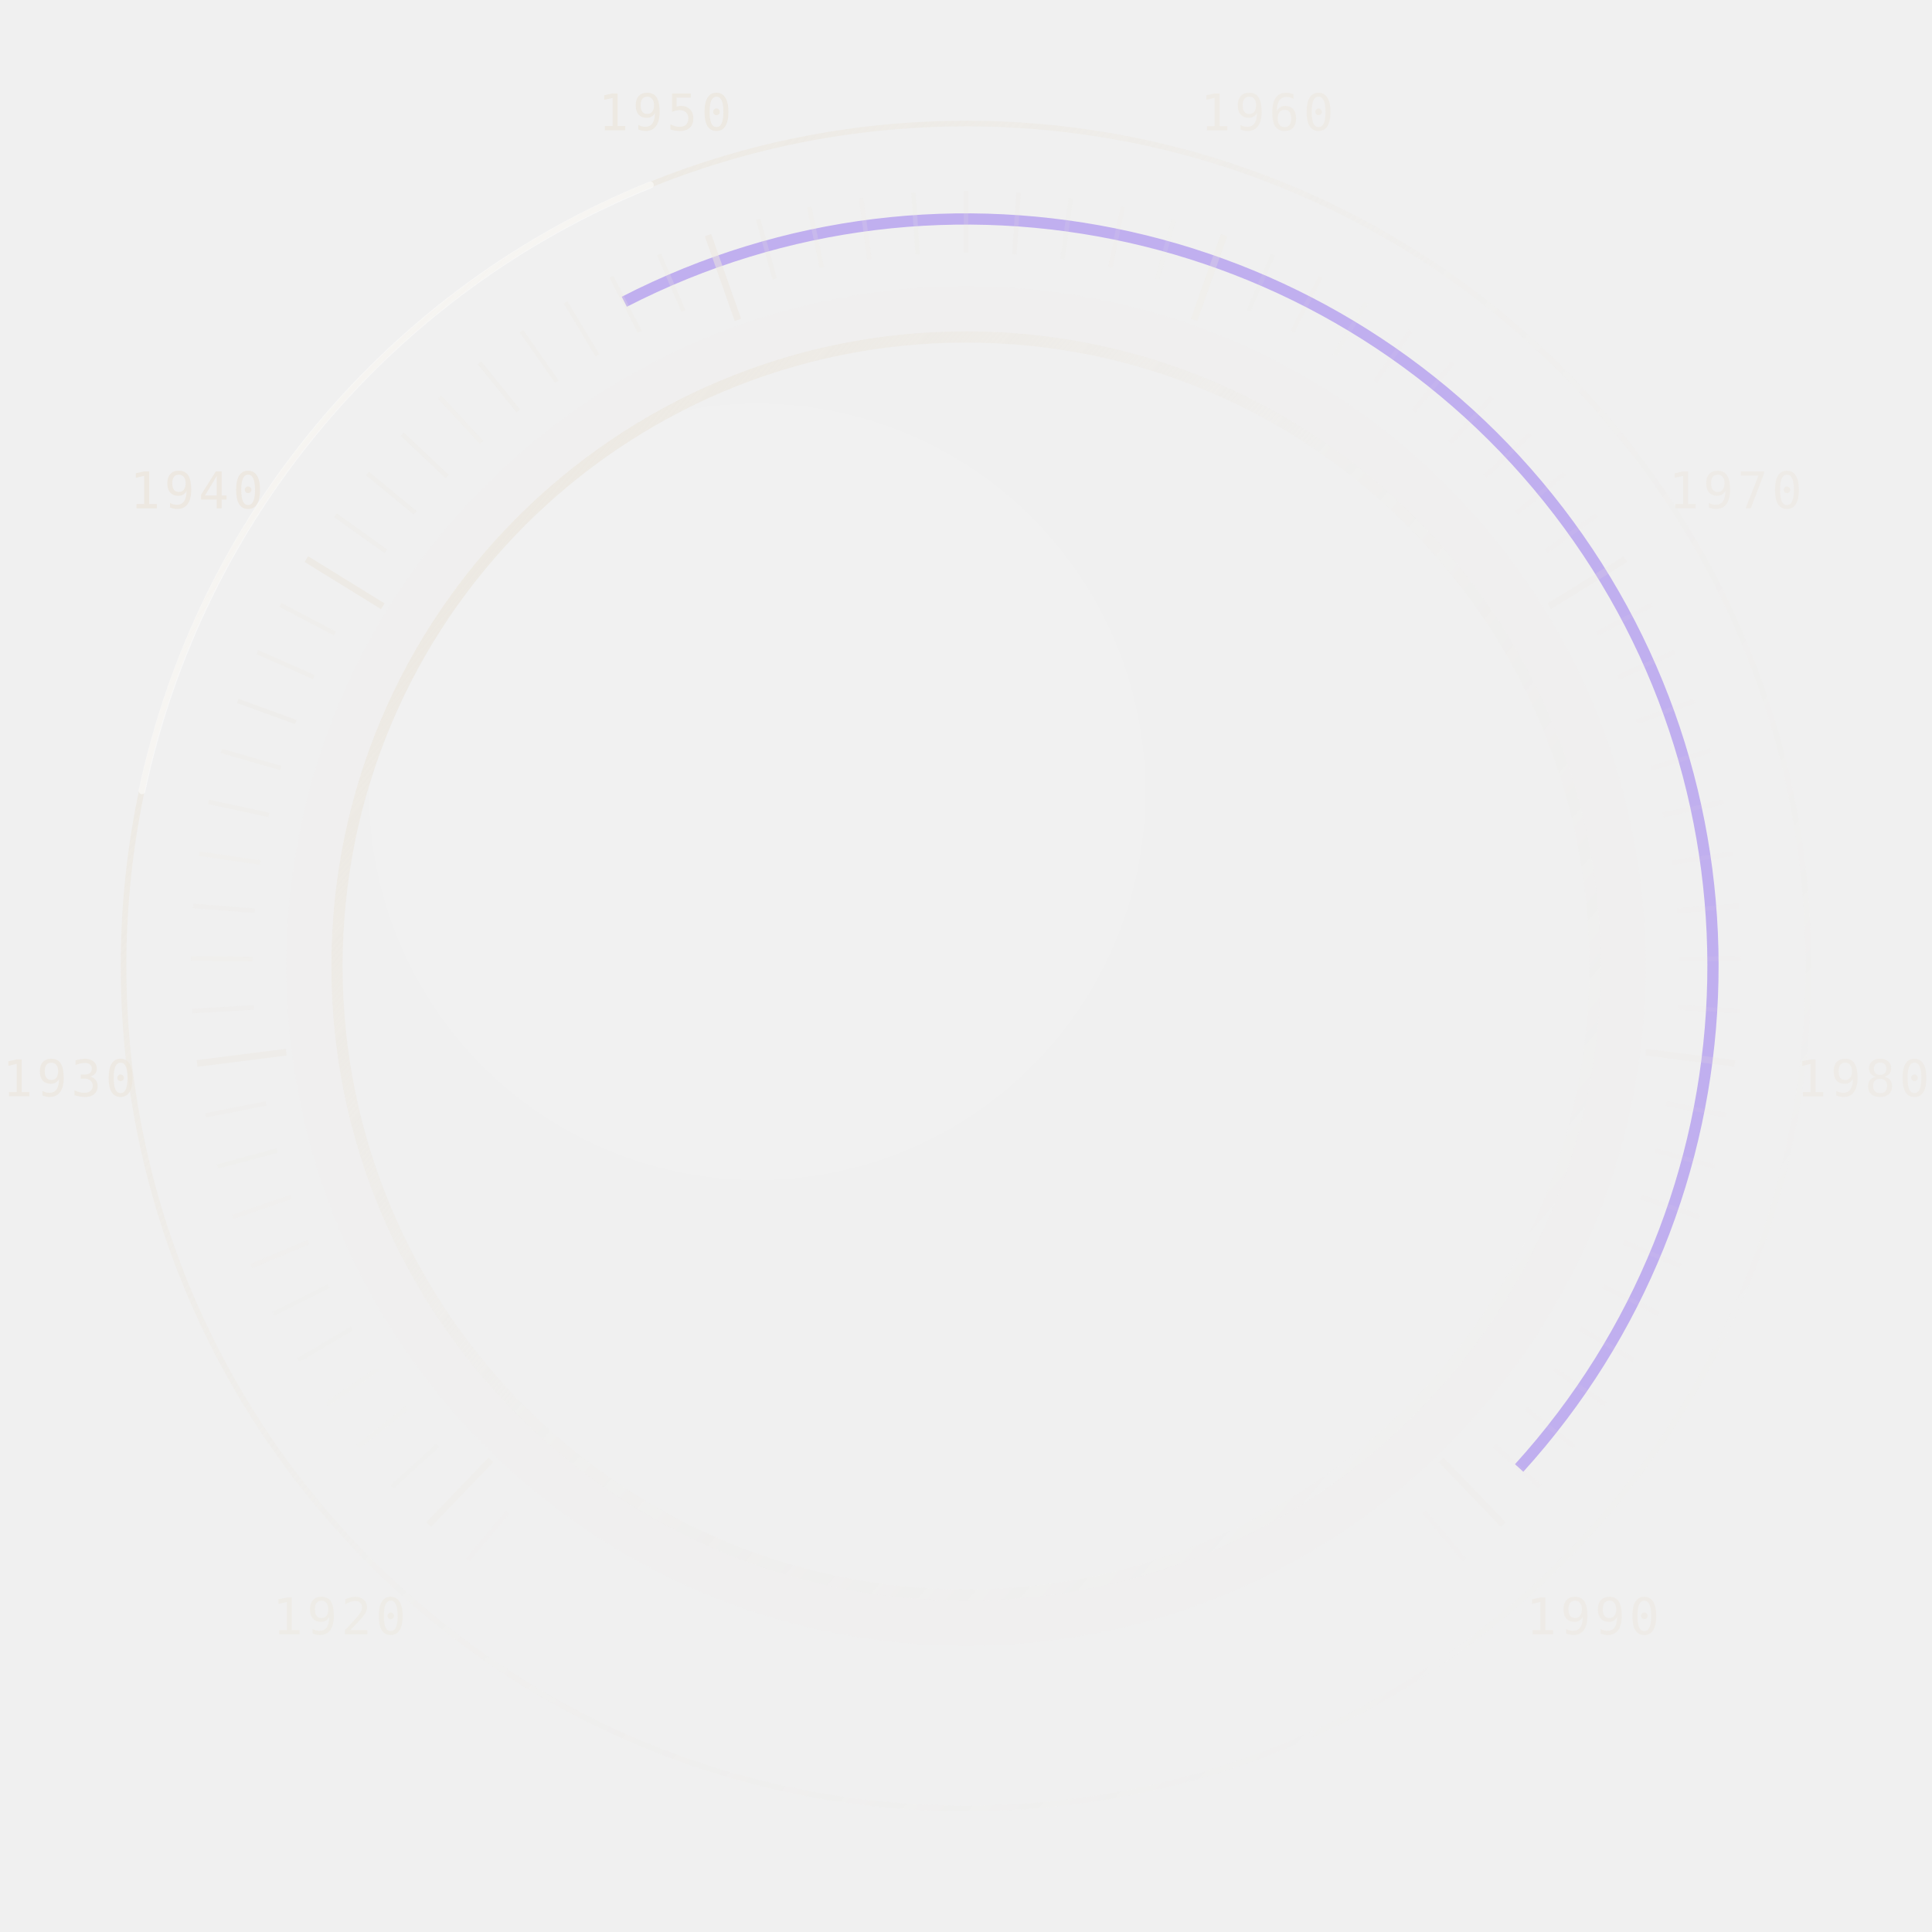
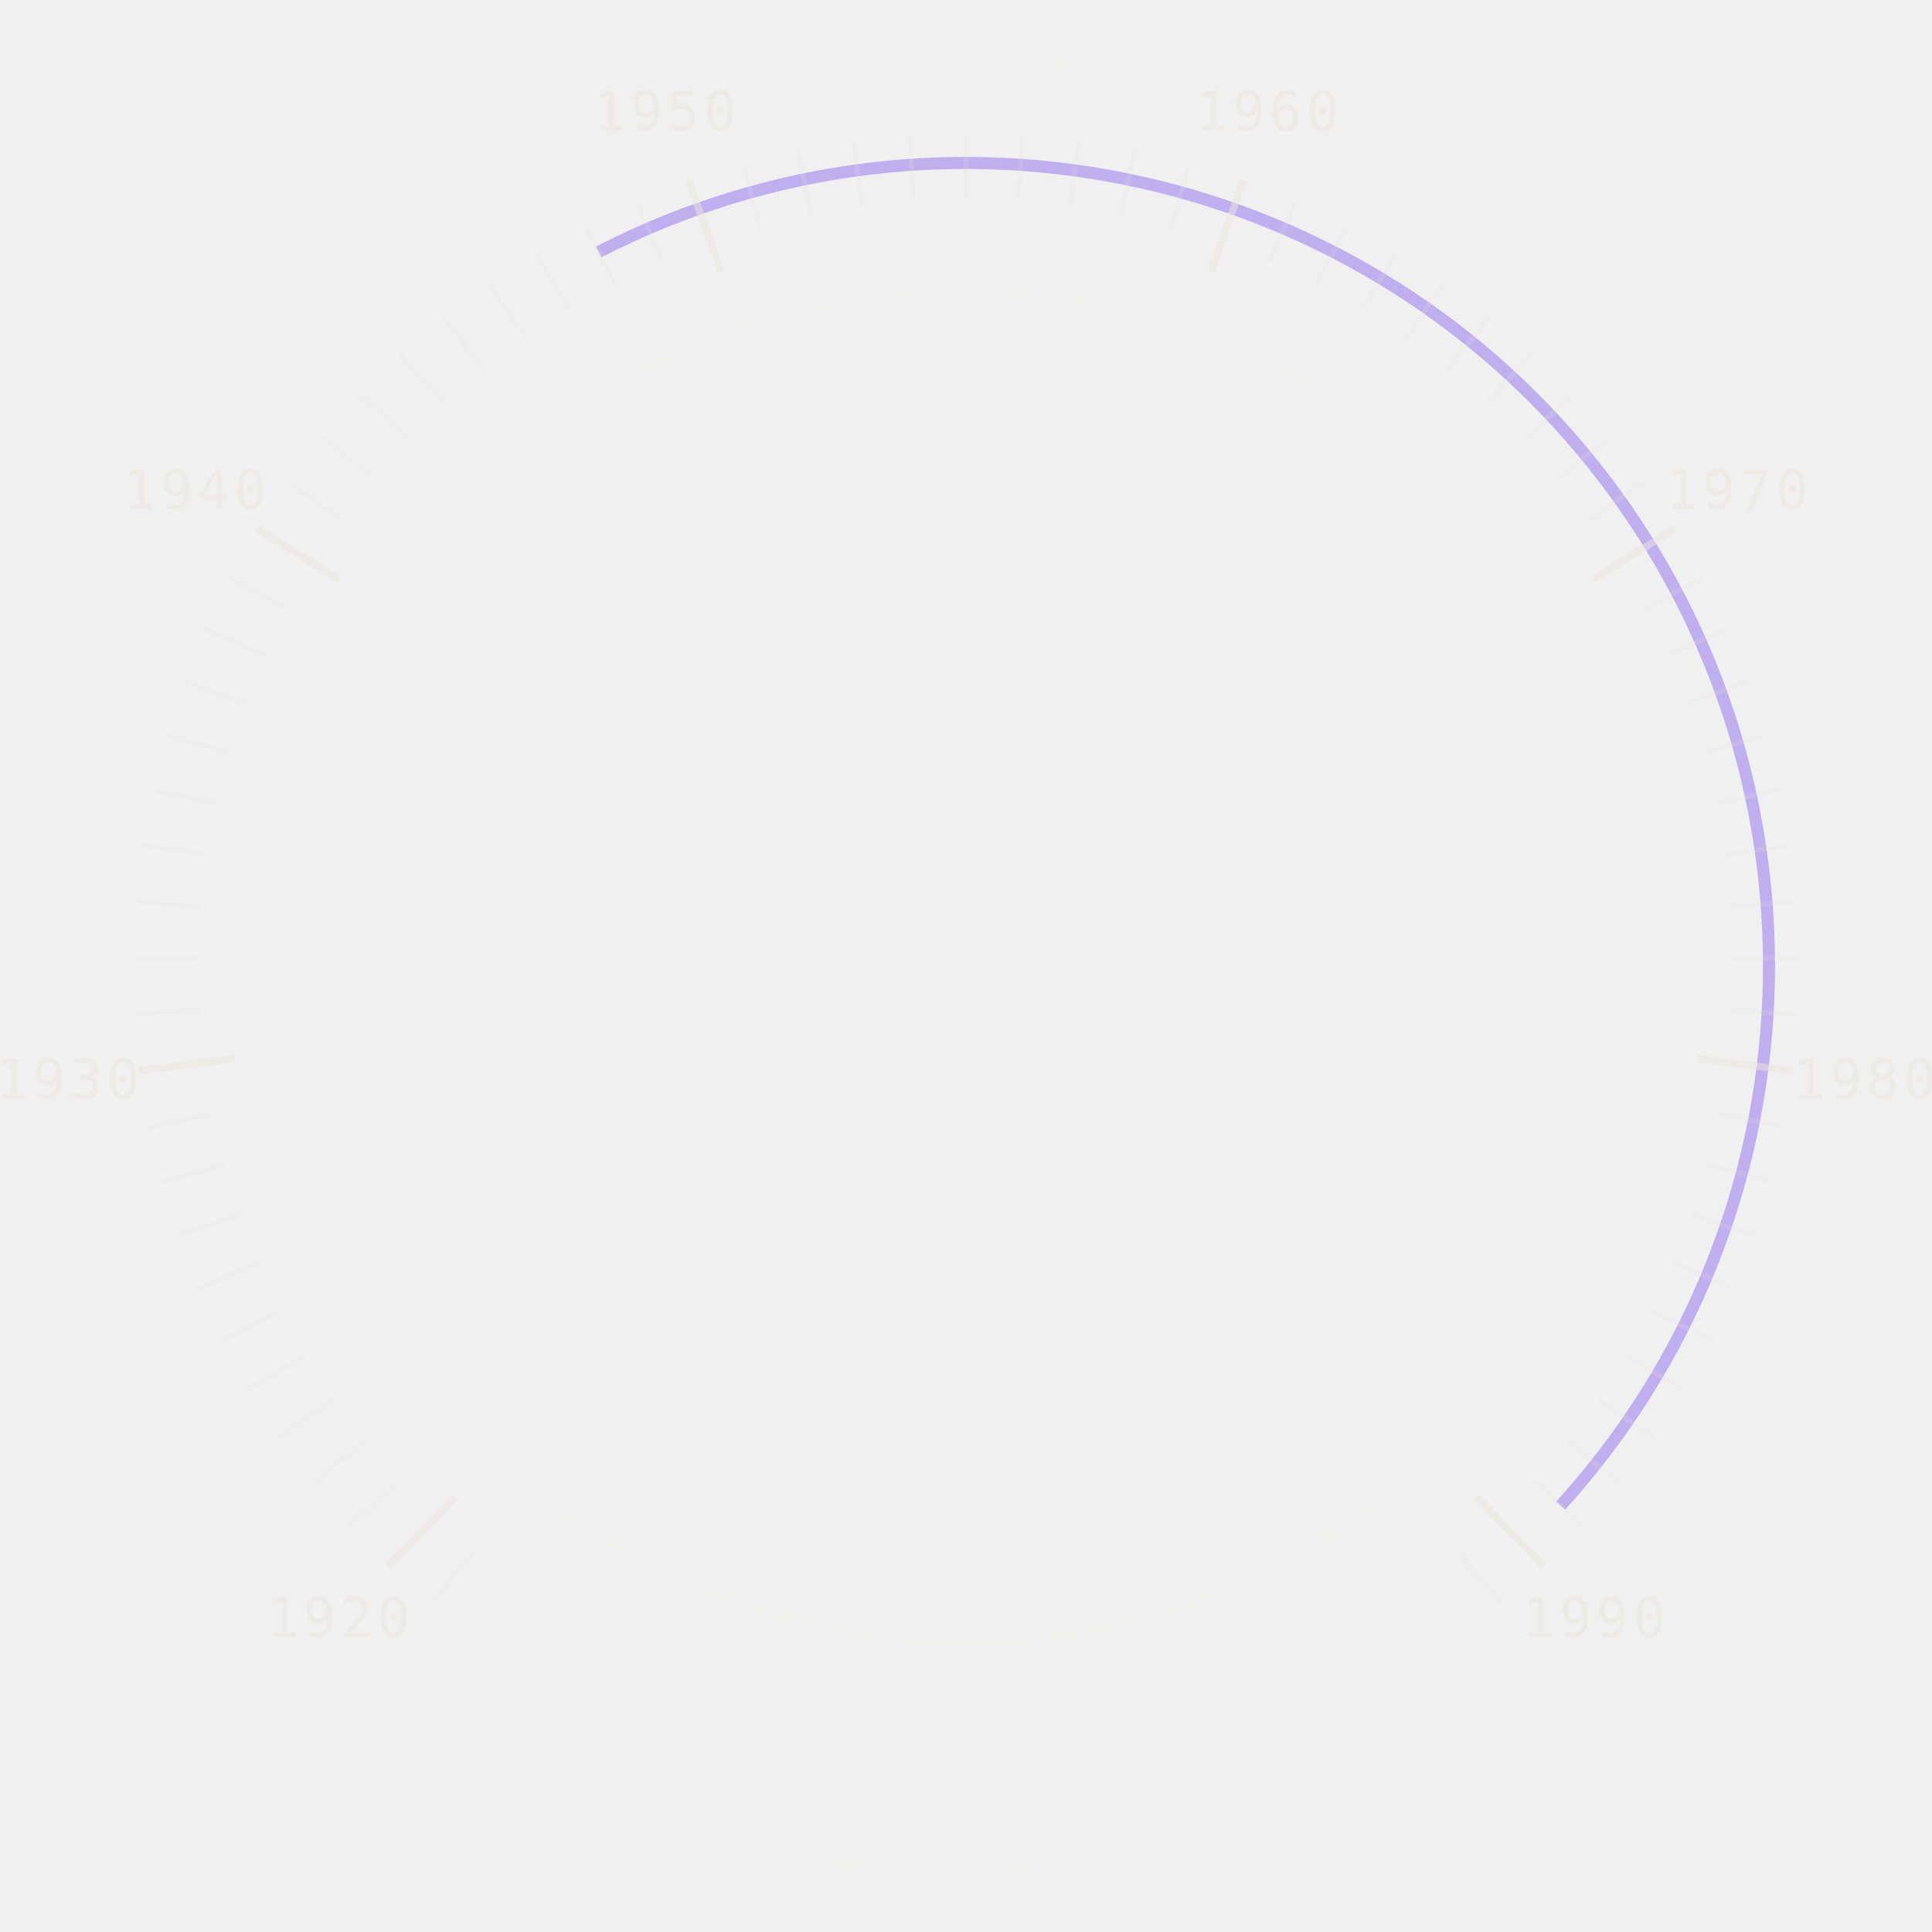
- <svg xmlns="http://www.w3.org/2000/svg" viewBox="-172 -172 344 344" width="344" height="344">
+ <svg xmlns="http://www.w3.org/2000/svg" viewBox="-160 -160 320 320" width="320" height="320">
  <defs>
-     <linearGradient id="bezel" x1="0.117" y1="0.179" x2="0.883" y2="0.821">
-       <stop offset="0" stop-color="#ece7de" stop-opacity=".7" />
-       <stop offset=".45" stop-color="#ece7de" stop-opacity=".12" />
-       <stop offset="1" stop-color="#ece7de" stop-opacity=".05" />
-     </linearGradient>
-     <radialGradient id="glass" cx="0.331" cy="0.359" r=".6">
-       <stop offset="0" stop-color="#fff" stop-opacity=".07" />
-       <stop offset="1" stop-color="#fff" stop-opacity="0" />
+     <radialGradient id="rim" cx="-.35" cy="-.45" r="1.2">
+       <stop offset="0" stop-color="#ece7de" stop-opacity=".55" />
+       <stop offset=".55" stop-color="#ece7de" stop-opacity=".08" />
+       <stop offset="1" stop-color="#ece7de" stop-opacity=".02" />
    </radialGradient>
  </defs>
-   <circle r="111" fill="url(#glass)" />
-   <circle r="112" fill="none" stroke="url(#bezel)" stroke-width="2" />
-   <circle r="117" fill="none" stroke="#ece7de" stroke-opacity=".06" stroke-width="8" />
-   <circle r="150" fill="none" stroke="url(#bezel)" stroke-width="1" />
-   <path d="M-146.72 -31.19A150 150 0 0 1 -56.19 -139.08" fill="none" stroke="#fff" stroke-opacity=".5" stroke-width="1.2" stroke-linecap="round" />
+   <circle r="112" fill="none" stroke="url(#rim)" stroke-width="1.5" />
+   <circle r="150" fill="none" stroke="#ece7de" stroke-opacity=".1" stroke-width="1" />
  <path d="M-60.84 -118.27A133 133 0 0 1 98.49 89.38" fill="none" stroke="#a084ee" stroke-opacity=".6" stroke-width="2" />
-   <line x1="-81.63" y1="97.29" x2="-88.70" y2="105.71" stroke="#ece7de" stroke-opacity="0.060" stroke-width="0.8" />
-   <line x1="-84.58" y1="87.92" x2="-95.67" y2="99.45" stroke="#ece7de" stroke-opacity="0.161" stroke-width="1.2" />
-   <text x="-111.6" y="119.0" text-anchor="middle" font-family="IBM Plex Mono, Menlo, ui-monospace, monospace" font-size="9" letter-spacing=".7" fill="#ece7de" fill-opacity="0.48">1920</text>
-   <line x1="-94.05" y1="85.34" x2="-102.20" y2="92.74" stroke="#ece7de" stroke-opacity="0.067" stroke-width="0.8" />
-   <line x1="-99.62" y1="78.77" x2="-108.25" y2="85.59" stroke="#ece7de" stroke-opacity="0.074" stroke-width="0.8" />
-   <line x1="-104.73" y1="71.83" x2="-113.81" y2="78.05" stroke="#ece7de" stroke-opacity="0.082" stroke-width="0.8" />
-   <line x1="-109.36" y1="64.56" x2="-118.84" y2="70.16" stroke="#ece7de" stroke-opacity="0.091" stroke-width="0.8" />
-   <line x1="-113.49" y1="57.00" x2="-123.32" y2="61.93" stroke="#ece7de" stroke-opacity="0.101" stroke-width="0.8" />
-   <line x1="-117.10" y1="49.17" x2="-127.24" y2="53.43" stroke="#ece7de" stroke-opacity="0.112" stroke-width="0.8" />
-   <line x1="-120.16" y1="41.11" x2="-130.57" y2="44.68" stroke="#ece7de" stroke-opacity="0.123" stroke-width="0.8" />
-   <line x1="-122.67" y1="32.87" x2="-133.30" y2="35.72" stroke="#ece7de" stroke-opacity="0.134" stroke-width="0.8" />
-   <line x1="-124.62" y1="24.47" x2="-135.41" y2="26.59" stroke="#ece7de" stroke-opacity="0.145" stroke-width="0.8" />
-   <line x1="-121.03" y1="15.34" x2="-136.91" y2="17.35" stroke="#ece7de" stroke-opacity="0.405" stroke-width="1.2" />
-   <text x="-159.7" y="23.2" text-anchor="middle" font-family="IBM Plex Mono, Menlo, ui-monospace, monospace" font-size="9" letter-spacing=".7" fill="#ece7de" fill-opacity="0.68">1930</text>
-   <line x1="-126.79" y1="7.38" x2="-137.77" y2="8.02" stroke="#ece7de" stroke-opacity="0.168" stroke-width="0.8" />
-   <line x1="-126.99" y1="-1.23" x2="-137.99" y2="-1.34" stroke="#ece7de" stroke-opacity="0.179" stroke-width="0.8" />
-   <line x1="-126.62" y1="-9.84" x2="-137.59" y2="-10.69" stroke="#ece7de" stroke-opacity="0.189" stroke-width="0.8" />
-   <line x1="-125.66" y1="-18.41" x2="-136.54" y2="-20.00" stroke="#ece7de" stroke-opacity="0.199" stroke-width="0.8" />
-   <line x1="-124.12" y1="-26.89" x2="-134.87" y2="-29.22" stroke="#ece7de" stroke-opacity="0.208" stroke-width="0.8" />
-   <line x1="-122.01" y1="-35.24" x2="-132.58" y2="-38.30" stroke="#ece7de" stroke-opacity="0.216" stroke-width="0.8" />
-   <line x1="-119.34" y1="-43.44" x2="-129.68" y2="-47.20" stroke="#ece7de" stroke-opacity="0.223" stroke-width="0.8" />
-   <line x1="-116.12" y1="-51.43" x2="-126.18" y2="-55.89" stroke="#ece7de" stroke-opacity="0.229" stroke-width="0.8" />
-   <line x1="-112.36" y1="-59.19" x2="-122.10" y2="-64.31" stroke="#ece7de" stroke-opacity="0.234" stroke-width="0.8" />
-   <line x1="-103.84" y1="-64.05" x2="-117.45" y2="-72.45" stroke="#ece7de" stroke-opacity="0.612" stroke-width="1.2" />
-   <text x="-137.0" y="-81.5" text-anchor="middle" font-family="IBM Plex Mono, Menlo, ui-monospace, monospace" font-size="9" letter-spacing=".7" fill="#ece7de" fill-opacity="0.84">1940</text>
-   <line x1="-103.32" y1="-73.85" x2="-112.27" y2="-80.25" stroke="#ece7de" stroke-opacity="0.239" stroke-width="0.8" />
-   <line x1="-98.07" y1="-80.69" x2="-106.57" y2="-87.68" stroke="#ece7de" stroke-opacity="0.240" stroke-width="0.8" />
-   <line x1="-92.38" y1="-87.15" x2="-100.38" y2="-94.70" stroke="#ece7de" stroke-opacity="0.240" stroke-width="0.8" />
-   <line x1="-86.25" y1="-93.22" x2="-93.72" y2="-101.29" stroke="#ece7de" stroke-opacity="0.238" stroke-width="0.8" />
-   <line x1="-79.73" y1="-98.85" x2="-86.64" y2="-107.41" stroke="#ece7de" stroke-opacity="0.235" stroke-width="0.8" />
-   <line x1="-72.84" y1="-104.03" x2="-79.15" y2="-113.04" stroke="#ece7de" stroke-opacity="0.230" stroke-width="0.8" />
-   <line x1="-65.62" y1="-108.73" x2="-71.30" y2="-118.15" stroke="#ece7de" stroke-opacity="0.225" stroke-width="0.8" />
-   <line x1="-58.10" y1="-112.93" x2="-63.13" y2="-122.71" stroke="#ece7de" stroke-opacity="0.218" stroke-width="0.8" />
-   <line x1="-50.30" y1="-116.61" x2="-54.66" y2="-126.71" stroke="#ece7de" stroke-opacity="0.210" stroke-width="0.8" />
-   <line x1="-40.61" y1="-115.04" x2="-45.94" y2="-130.13" stroke="#ece7de" stroke-opacity="0.521" stroke-width="1.2" />
-   <text x="-53.6" y="-148.8" text-anchor="middle" font-family="IBM Plex Mono, Menlo, ui-monospace, monospace" font-size="9" letter-spacing=".7" fill="#ece7de" fill-opacity="0.77">1950</text>
-   <line x1="-34.06" y1="-122.35" x2="-37.01" y2="-132.95" stroke="#ece7de" stroke-opacity="0.192" stroke-width="0.8" />
-   <line x1="-25.68" y1="-124.38" x2="-27.91" y2="-135.15" stroke="#ece7de" stroke-opacity="0.182" stroke-width="0.8" />
-   <line x1="-17.19" y1="-125.83" x2="-18.68" y2="-136.73" stroke="#ece7de" stroke-opacity="0.171" stroke-width="0.8" />
-   <line x1="-8.61" y1="-126.71" x2="-9.36" y2="-137.68" stroke="#ece7de" stroke-opacity="0.160" stroke-width="0.8" />
-   <line x1="0.00" y1="-127.00" x2="0.00" y2="-138.00" stroke="#ece7de" stroke-opacity="0.149" stroke-width="0.8" />
-   <line x1="8.61" y1="-126.71" x2="9.36" y2="-137.68" stroke="#ece7de" stroke-opacity="0.137" stroke-width="0.8" />
-   <line x1="17.19" y1="-125.83" x2="18.68" y2="-136.73" stroke="#ece7de" stroke-opacity="0.126" stroke-width="0.8" />
-   <line x1="25.68" y1="-124.38" x2="27.91" y2="-135.15" stroke="#ece7de" stroke-opacity="0.115" stroke-width="0.8" />
-   <line x1="34.06" y1="-122.35" x2="37.01" y2="-132.95" stroke="#ece7de" stroke-opacity="0.104" stroke-width="0.8" />
-   <line x1="40.61" y1="-115.04" x2="45.94" y2="-130.13" stroke="#ece7de" stroke-opacity="0.242" stroke-width="1.2" />
-   <text x="53.6" y="-148.8" text-anchor="middle" font-family="IBM Plex Mono, Menlo, ui-monospace, monospace" font-size="9" letter-spacing=".7" fill="#ece7de" fill-opacity="0.55">1960</text>
-   <line x1="50.30" y1="-116.61" x2="54.66" y2="-126.71" stroke="#ece7de" stroke-opacity="0.084" stroke-width="0.8" />
-   <line x1="58.10" y1="-112.93" x2="63.13" y2="-122.71" stroke="#ece7de" stroke-opacity="0.076" stroke-width="0.8" />
-   <line x1="65.62" y1="-108.73" x2="71.30" y2="-118.15" stroke="#ece7de" stroke-opacity="0.069" stroke-width="0.8" />
-   <line x1="72.84" y1="-104.03" x2="79.15" y2="-113.04" stroke="#ece7de" stroke-opacity="0.064" stroke-width="0.8" />
-   <line x1="79.73" y1="-98.85" x2="86.64" y2="-107.41" stroke="#ece7de" stroke-opacity="0.060" stroke-width="0.8" />
-   <line x1="86.25" y1="-93.22" x2="93.72" y2="-101.29" stroke="#ece7de" stroke-opacity="0.060" stroke-width="0.8" />
-   <line x1="92.38" y1="-87.15" x2="100.38" y2="-94.70" stroke="#ece7de" stroke-opacity="0.060" stroke-width="0.8" />
-   <line x1="98.07" y1="-80.69" x2="106.57" y2="-87.68" stroke="#ece7de" stroke-opacity="0.060" stroke-width="0.8" />
-   <line x1="103.32" y1="-73.85" x2="112.27" y2="-80.25" stroke="#ece7de" stroke-opacity="0.060" stroke-width="0.8" />
-   <line x1="103.84" y1="-64.05" x2="117.45" y2="-72.45" stroke="#ece7de" stroke-opacity="0.155" stroke-width="1.2" />
-   <text x="137.0" y="-81.5" text-anchor="middle" font-family="IBM Plex Mono, Menlo, ui-monospace, monospace" font-size="9" letter-spacing=".7" fill="#ece7de" fill-opacity="0.47">1970</text>
-   <line x1="112.36" y1="-59.19" x2="122.10" y2="-64.31" stroke="#ece7de" stroke-opacity="0.060" stroke-width="0.8" />
-   <line x1="116.12" y1="-51.43" x2="126.18" y2="-55.89" stroke="#ece7de" stroke-opacity="0.060" stroke-width="0.8" />
-   <line x1="119.34" y1="-43.44" x2="129.68" y2="-47.20" stroke="#ece7de" stroke-opacity="0.060" stroke-width="0.8" />
-   <line x1="122.01" y1="-35.24" x2="132.58" y2="-38.30" stroke="#ece7de" stroke-opacity="0.060" stroke-width="0.8" />
-   <line x1="124.12" y1="-26.89" x2="134.87" y2="-29.22" stroke="#ece7de" stroke-opacity="0.060" stroke-width="0.8" />
-   <line x1="125.66" y1="-18.41" x2="136.54" y2="-20.00" stroke="#ece7de" stroke-opacity="0.060" stroke-width="0.8" />
-   <line x1="126.62" y1="-9.84" x2="137.59" y2="-10.69" stroke="#ece7de" stroke-opacity="0.060" stroke-width="0.8" />
-   <line x1="126.99" y1="-1.23" x2="137.99" y2="-1.34" stroke="#ece7de" stroke-opacity="0.060" stroke-width="0.8" />
-   <line x1="126.79" y1="7.38" x2="137.77" y2="8.02" stroke="#ece7de" stroke-opacity="0.060" stroke-width="0.8" />
-   <line x1="121.03" y1="15.34" x2="136.91" y2="17.35" stroke="#ece7de" stroke-opacity="0.155" stroke-width="1.2" />
-   <text x="159.7" y="23.2" text-anchor="middle" font-family="IBM Plex Mono, Menlo, ui-monospace, monospace" font-size="9" letter-spacing=".7" fill="#ece7de" fill-opacity="0.47">1980</text>
-   <line x1="124.62" y1="24.47" x2="135.41" y2="26.59" stroke="#ece7de" stroke-opacity="0.060" stroke-width="0.8" />
-   <line x1="122.67" y1="32.87" x2="133.30" y2="35.72" stroke="#ece7de" stroke-opacity="0.060" stroke-width="0.8" />
-   <line x1="120.16" y1="41.11" x2="130.57" y2="44.68" stroke="#ece7de" stroke-opacity="0.060" stroke-width="0.8" />
-   <line x1="117.10" y1="49.17" x2="127.24" y2="53.43" stroke="#ece7de" stroke-opacity="0.060" stroke-width="0.8" />
-   <line x1="113.49" y1="57.00" x2="123.32" y2="61.93" stroke="#ece7de" stroke-opacity="0.060" stroke-width="0.8" />
-   <line x1="109.36" y1="64.56" x2="118.84" y2="70.16" stroke="#ece7de" stroke-opacity="0.060" stroke-width="0.8" />
-   <line x1="104.73" y1="71.83" x2="113.81" y2="78.05" stroke="#ece7de" stroke-opacity="0.060" stroke-width="0.8" />
-   <line x1="99.62" y1="78.77" x2="108.25" y2="85.59" stroke="#ece7de" stroke-opacity="0.060" stroke-width="0.8" />
-   <line x1="94.05" y1="85.34" x2="102.20" y2="92.74" stroke="#ece7de" stroke-opacity="0.060" stroke-width="0.8" />
-   <line x1="84.58" y1="87.92" x2="95.67" y2="99.45" stroke="#ece7de" stroke-opacity="0.155" stroke-width="1.2" />
-   <text x="111.6" y="119.0" text-anchor="middle" font-family="IBM Plex Mono, Menlo, ui-monospace, monospace" font-size="9" letter-spacing=".7" fill="#ece7de" fill-opacity="0.47">1990</text>
-   <line x1="81.63" y1="97.29" x2="88.70" y2="105.71" stroke="#ece7de" stroke-opacity="0.060" stroke-width="0.8" />
+   <line x1="-81.63" y1="97.29" x2="-88.70" y2="105.71" stroke="#ece7de" stroke-opacity="0.18" stroke-width="0.8" />
+   <line x1="-84.58" y1="87.92" x2="-95.67" y2="99.45" stroke="#ece7de" stroke-opacity="0.5" stroke-width="1.2" />
+   <text x="-104.0" y="111.1" text-anchor="middle" font-family="IBM Plex Mono, Menlo, ui-monospace, monospace" font-size="9" letter-spacing=".7" fill="#ece7de" fill-opacity=".5">1920</text>
+   <line x1="-94.05" y1="85.34" x2="-102.20" y2="92.74" stroke="#ece7de" stroke-opacity="0.18" stroke-width="0.8" />
+   <line x1="-99.62" y1="78.77" x2="-108.25" y2="85.59" stroke="#ece7de" stroke-opacity="0.18" stroke-width="0.8" />
+   <line x1="-104.73" y1="71.83" x2="-113.81" y2="78.05" stroke="#ece7de" stroke-opacity="0.18" stroke-width="0.8" />
+   <line x1="-109.36" y1="64.56" x2="-118.84" y2="70.16" stroke="#ece7de" stroke-opacity="0.18" stroke-width="0.8" />
+   <line x1="-113.49" y1="57.00" x2="-123.32" y2="61.93" stroke="#ece7de" stroke-opacity="0.18" stroke-width="0.8" />
+   <line x1="-117.10" y1="49.17" x2="-127.24" y2="53.43" stroke="#ece7de" stroke-opacity="0.18" stroke-width="0.8" />
+   <line x1="-120.16" y1="41.11" x2="-130.57" y2="44.68" stroke="#ece7de" stroke-opacity="0.18" stroke-width="0.8" />
+   <line x1="-122.67" y1="32.87" x2="-133.30" y2="35.72" stroke="#ece7de" stroke-opacity="0.18" stroke-width="0.8" />
+   <line x1="-124.62" y1="24.47" x2="-135.41" y2="26.59" stroke="#ece7de" stroke-opacity="0.18" stroke-width="0.8" />
+   <line x1="-121.03" y1="15.34" x2="-136.91" y2="17.35" stroke="#ece7de" stroke-opacity="0.5" stroke-width="1.2" />
+   <text x="-148.8" y="21.9" text-anchor="middle" font-family="IBM Plex Mono, Menlo, ui-monospace, monospace" font-size="9" letter-spacing=".7" fill="#ece7de" fill-opacity=".5">1930</text>
+   <line x1="-126.79" y1="7.38" x2="-137.77" y2="8.02" stroke="#ece7de" stroke-opacity="0.18" stroke-width="0.8" />
+   <line x1="-126.99" y1="-1.23" x2="-137.99" y2="-1.34" stroke="#ece7de" stroke-opacity="0.18" stroke-width="0.8" />
+   <line x1="-126.62" y1="-9.84" x2="-137.59" y2="-10.69" stroke="#ece7de" stroke-opacity="0.18" stroke-width="0.8" />
+   <line x1="-125.66" y1="-18.41" x2="-136.54" y2="-20.00" stroke="#ece7de" stroke-opacity="0.18" stroke-width="0.8" />
+   <line x1="-124.12" y1="-26.89" x2="-134.87" y2="-29.22" stroke="#ece7de" stroke-opacity="0.18" stroke-width="0.8" />
+   <line x1="-122.01" y1="-35.24" x2="-132.58" y2="-38.30" stroke="#ece7de" stroke-opacity="0.18" stroke-width="0.8" />
+   <line x1="-119.34" y1="-43.44" x2="-129.68" y2="-47.20" stroke="#ece7de" stroke-opacity="0.18" stroke-width="0.8" />
+   <line x1="-116.12" y1="-51.43" x2="-126.18" y2="-55.89" stroke="#ece7de" stroke-opacity="0.18" stroke-width="0.8" />
+   <line x1="-112.36" y1="-59.19" x2="-122.10" y2="-64.31" stroke="#ece7de" stroke-opacity="0.18" stroke-width="0.8" />
+   <line x1="-103.84" y1="-64.05" x2="-117.45" y2="-72.45" stroke="#ece7de" stroke-opacity="0.5" stroke-width="1.2" />
+   <text x="-127.7" y="-75.7" text-anchor="middle" font-family="IBM Plex Mono, Menlo, ui-monospace, monospace" font-size="9" letter-spacing=".7" fill="#ece7de" fill-opacity=".5">1940</text>
+   <line x1="-103.32" y1="-73.85" x2="-112.27" y2="-80.25" stroke="#ece7de" stroke-opacity="0.18" stroke-width="0.8" />
+   <line x1="-98.07" y1="-80.69" x2="-106.57" y2="-87.68" stroke="#ece7de" stroke-opacity="0.18" stroke-width="0.8" />
+   <line x1="-92.38" y1="-87.15" x2="-100.38" y2="-94.70" stroke="#ece7de" stroke-opacity="0.18" stroke-width="0.8" />
+   <line x1="-86.25" y1="-93.22" x2="-93.72" y2="-101.29" stroke="#ece7de" stroke-opacity="0.18" stroke-width="0.8" />
+   <line x1="-79.73" y1="-98.85" x2="-86.64" y2="-107.41" stroke="#ece7de" stroke-opacity="0.18" stroke-width="0.8" />
+   <line x1="-72.84" y1="-104.03" x2="-79.15" y2="-113.04" stroke="#ece7de" stroke-opacity="0.18" stroke-width="0.8" />
+   <line x1="-65.62" y1="-108.73" x2="-71.30" y2="-118.15" stroke="#ece7de" stroke-opacity="0.18" stroke-width="0.8" />
+   <line x1="-58.10" y1="-112.93" x2="-63.13" y2="-122.71" stroke="#ece7de" stroke-opacity="0.18" stroke-width="0.8" />
+   <line x1="-50.30" y1="-116.61" x2="-54.66" y2="-126.71" stroke="#ece7de" stroke-opacity="0.18" stroke-width="0.8" />
+   <line x1="-40.61" y1="-115.04" x2="-45.94" y2="-130.13" stroke="#ece7de" stroke-opacity="0.5" stroke-width="1.2" />
+   <text x="-49.9" y="-138.4" text-anchor="middle" font-family="IBM Plex Mono, Menlo, ui-monospace, monospace" font-size="9" letter-spacing=".7" fill="#ece7de" fill-opacity=".5">1950</text>
+   <line x1="-34.06" y1="-122.35" x2="-37.01" y2="-132.95" stroke="#ece7de" stroke-opacity="0.18" stroke-width="0.8" />
+   <line x1="-25.68" y1="-124.38" x2="-27.91" y2="-135.15" stroke="#ece7de" stroke-opacity="0.18" stroke-width="0.8" />
+   <line x1="-17.19" y1="-125.83" x2="-18.68" y2="-136.73" stroke="#ece7de" stroke-opacity="0.18" stroke-width="0.8" />
+   <line x1="-8.61" y1="-126.71" x2="-9.36" y2="-137.68" stroke="#ece7de" stroke-opacity="0.18" stroke-width="0.8" />
+   <line x1="0.00" y1="-127.00" x2="0.00" y2="-138.00" stroke="#ece7de" stroke-opacity="0.18" stroke-width="0.8" />
+   <line x1="8.61" y1="-126.71" x2="9.36" y2="-137.68" stroke="#ece7de" stroke-opacity="0.18" stroke-width="0.8" />
+   <line x1="17.19" y1="-125.83" x2="18.68" y2="-136.73" stroke="#ece7de" stroke-opacity="0.18" stroke-width="0.8" />
+   <line x1="25.68" y1="-124.38" x2="27.91" y2="-135.15" stroke="#ece7de" stroke-opacity="0.18" stroke-width="0.8" />
+   <line x1="34.06" y1="-122.35" x2="37.01" y2="-132.95" stroke="#ece7de" stroke-opacity="0.18" stroke-width="0.8" />
+   <line x1="40.61" y1="-115.04" x2="45.94" y2="-130.13" stroke="#ece7de" stroke-opacity="0.5" stroke-width="1.2" />
+   <text x="49.9" y="-138.4" text-anchor="middle" font-family="IBM Plex Mono, Menlo, ui-monospace, monospace" font-size="9" letter-spacing=".7" fill="#ece7de" fill-opacity=".5">1960</text>
+   <line x1="50.30" y1="-116.61" x2="54.66" y2="-126.71" stroke="#ece7de" stroke-opacity="0.18" stroke-width="0.8" />
+   <line x1="58.10" y1="-112.93" x2="63.13" y2="-122.71" stroke="#ece7de" stroke-opacity="0.18" stroke-width="0.8" />
+   <line x1="65.62" y1="-108.73" x2="71.30" y2="-118.15" stroke="#ece7de" stroke-opacity="0.18" stroke-width="0.8" />
+   <line x1="72.84" y1="-104.03" x2="79.15" y2="-113.04" stroke="#ece7de" stroke-opacity="0.18" stroke-width="0.8" />
+   <line x1="79.73" y1="-98.85" x2="86.64" y2="-107.41" stroke="#ece7de" stroke-opacity="0.18" stroke-width="0.8" />
+   <line x1="86.25" y1="-93.22" x2="93.72" y2="-101.29" stroke="#ece7de" stroke-opacity="0.18" stroke-width="0.8" />
+   <line x1="92.38" y1="-87.15" x2="100.38" y2="-94.70" stroke="#ece7de" stroke-opacity="0.18" stroke-width="0.8" />
+   <line x1="98.07" y1="-80.69" x2="106.57" y2="-87.68" stroke="#ece7de" stroke-opacity="0.18" stroke-width="0.8" />
+   <line x1="103.32" y1="-73.85" x2="112.27" y2="-80.25" stroke="#ece7de" stroke-opacity="0.18" stroke-width="0.8" />
+   <line x1="103.84" y1="-64.05" x2="117.45" y2="-72.45" stroke="#ece7de" stroke-opacity="0.5" stroke-width="1.2" />
+   <text x="127.7" y="-75.7" text-anchor="middle" font-family="IBM Plex Mono, Menlo, ui-monospace, monospace" font-size="9" letter-spacing=".7" fill="#ece7de" fill-opacity=".5">1970</text>
+   <line x1="112.36" y1="-59.19" x2="122.10" y2="-64.31" stroke="#ece7de" stroke-opacity="0.18" stroke-width="0.8" />
+   <line x1="116.12" y1="-51.43" x2="126.18" y2="-55.89" stroke="#ece7de" stroke-opacity="0.18" stroke-width="0.8" />
+   <line x1="119.34" y1="-43.44" x2="129.68" y2="-47.20" stroke="#ece7de" stroke-opacity="0.18" stroke-width="0.8" />
+   <line x1="122.01" y1="-35.24" x2="132.58" y2="-38.30" stroke="#ece7de" stroke-opacity="0.18" stroke-width="0.8" />
+   <line x1="124.12" y1="-26.89" x2="134.87" y2="-29.22" stroke="#ece7de" stroke-opacity="0.18" stroke-width="0.8" />
+   <line x1="125.66" y1="-18.41" x2="136.54" y2="-20.00" stroke="#ece7de" stroke-opacity="0.18" stroke-width="0.8" />
+   <line x1="126.62" y1="-9.84" x2="137.59" y2="-10.69" stroke="#ece7de" stroke-opacity="0.18" stroke-width="0.8" />
+   <line x1="126.99" y1="-1.23" x2="137.99" y2="-1.34" stroke="#ece7de" stroke-opacity="0.18" stroke-width="0.8" />
+   <line x1="126.79" y1="7.38" x2="137.77" y2="8.02" stroke="#ece7de" stroke-opacity="0.18" stroke-width="0.8" />
+   <line x1="121.03" y1="15.34" x2="136.91" y2="17.35" stroke="#ece7de" stroke-opacity="0.5" stroke-width="1.2" />
+   <text x="148.8" y="21.9" text-anchor="middle" font-family="IBM Plex Mono, Menlo, ui-monospace, monospace" font-size="9" letter-spacing=".7" fill="#ece7de" fill-opacity=".5">1980</text>
+   <line x1="124.62" y1="24.47" x2="135.41" y2="26.59" stroke="#ece7de" stroke-opacity="0.18" stroke-width="0.8" />
+   <line x1="122.67" y1="32.87" x2="133.30" y2="35.72" stroke="#ece7de" stroke-opacity="0.18" stroke-width="0.8" />
+   <line x1="120.16" y1="41.11" x2="130.57" y2="44.68" stroke="#ece7de" stroke-opacity="0.18" stroke-width="0.8" />
+   <line x1="117.10" y1="49.17" x2="127.24" y2="53.43" stroke="#ece7de" stroke-opacity="0.18" stroke-width="0.8" />
+   <line x1="113.49" y1="57.00" x2="123.32" y2="61.93" stroke="#ece7de" stroke-opacity="0.18" stroke-width="0.8" />
+   <line x1="109.36" y1="64.56" x2="118.84" y2="70.16" stroke="#ece7de" stroke-opacity="0.18" stroke-width="0.8" />
+   <line x1="104.73" y1="71.83" x2="113.81" y2="78.05" stroke="#ece7de" stroke-opacity="0.18" stroke-width="0.8" />
+   <line x1="99.62" y1="78.77" x2="108.25" y2="85.59" stroke="#ece7de" stroke-opacity="0.18" stroke-width="0.8" />
+   <line x1="94.05" y1="85.34" x2="102.20" y2="92.74" stroke="#ece7de" stroke-opacity="0.18" stroke-width="0.8" />
+   <line x1="84.58" y1="87.92" x2="95.67" y2="99.45" stroke="#ece7de" stroke-opacity="0.5" stroke-width="1.2" />
+   <text x="104.0" y="111.1" text-anchor="middle" font-family="IBM Plex Mono, Menlo, ui-monospace, monospace" font-size="9" letter-spacing=".7" fill="#ece7de" fill-opacity=".5">1990</text>
+   <line x1="81.63" y1="97.29" x2="88.70" y2="105.71" stroke="#ece7de" stroke-opacity="0.18" stroke-width="0.8" />
</svg>
